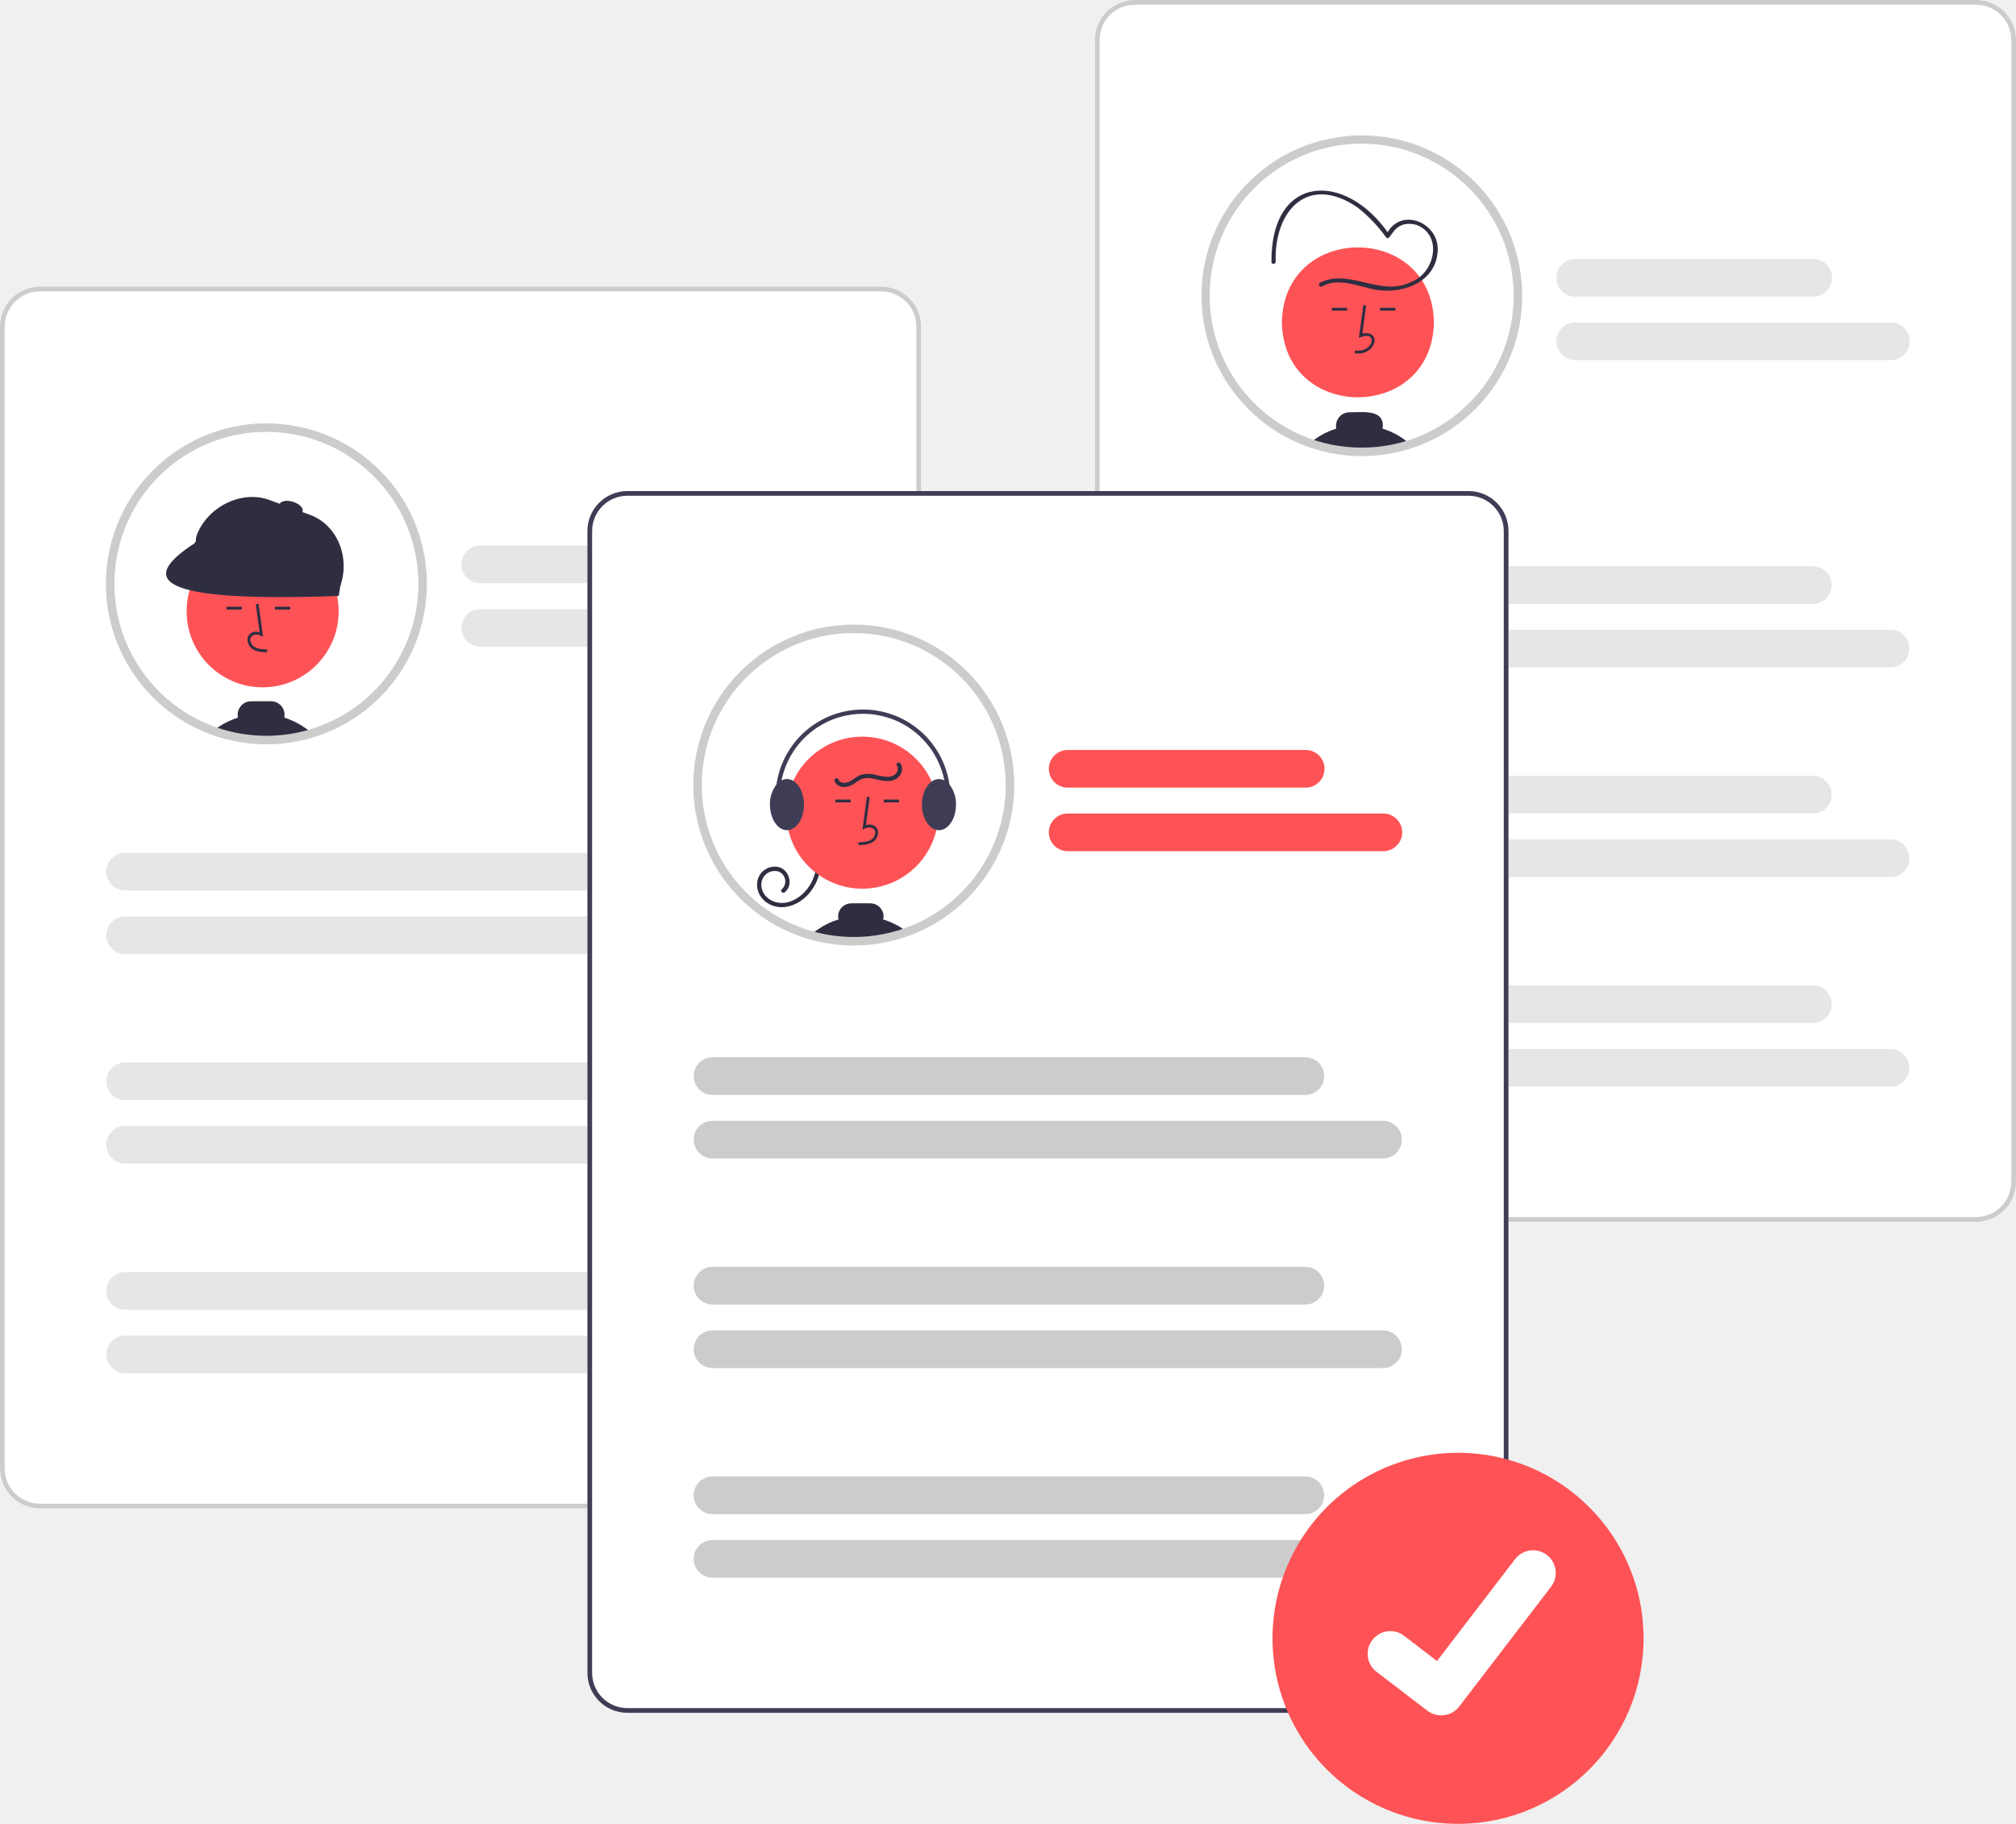
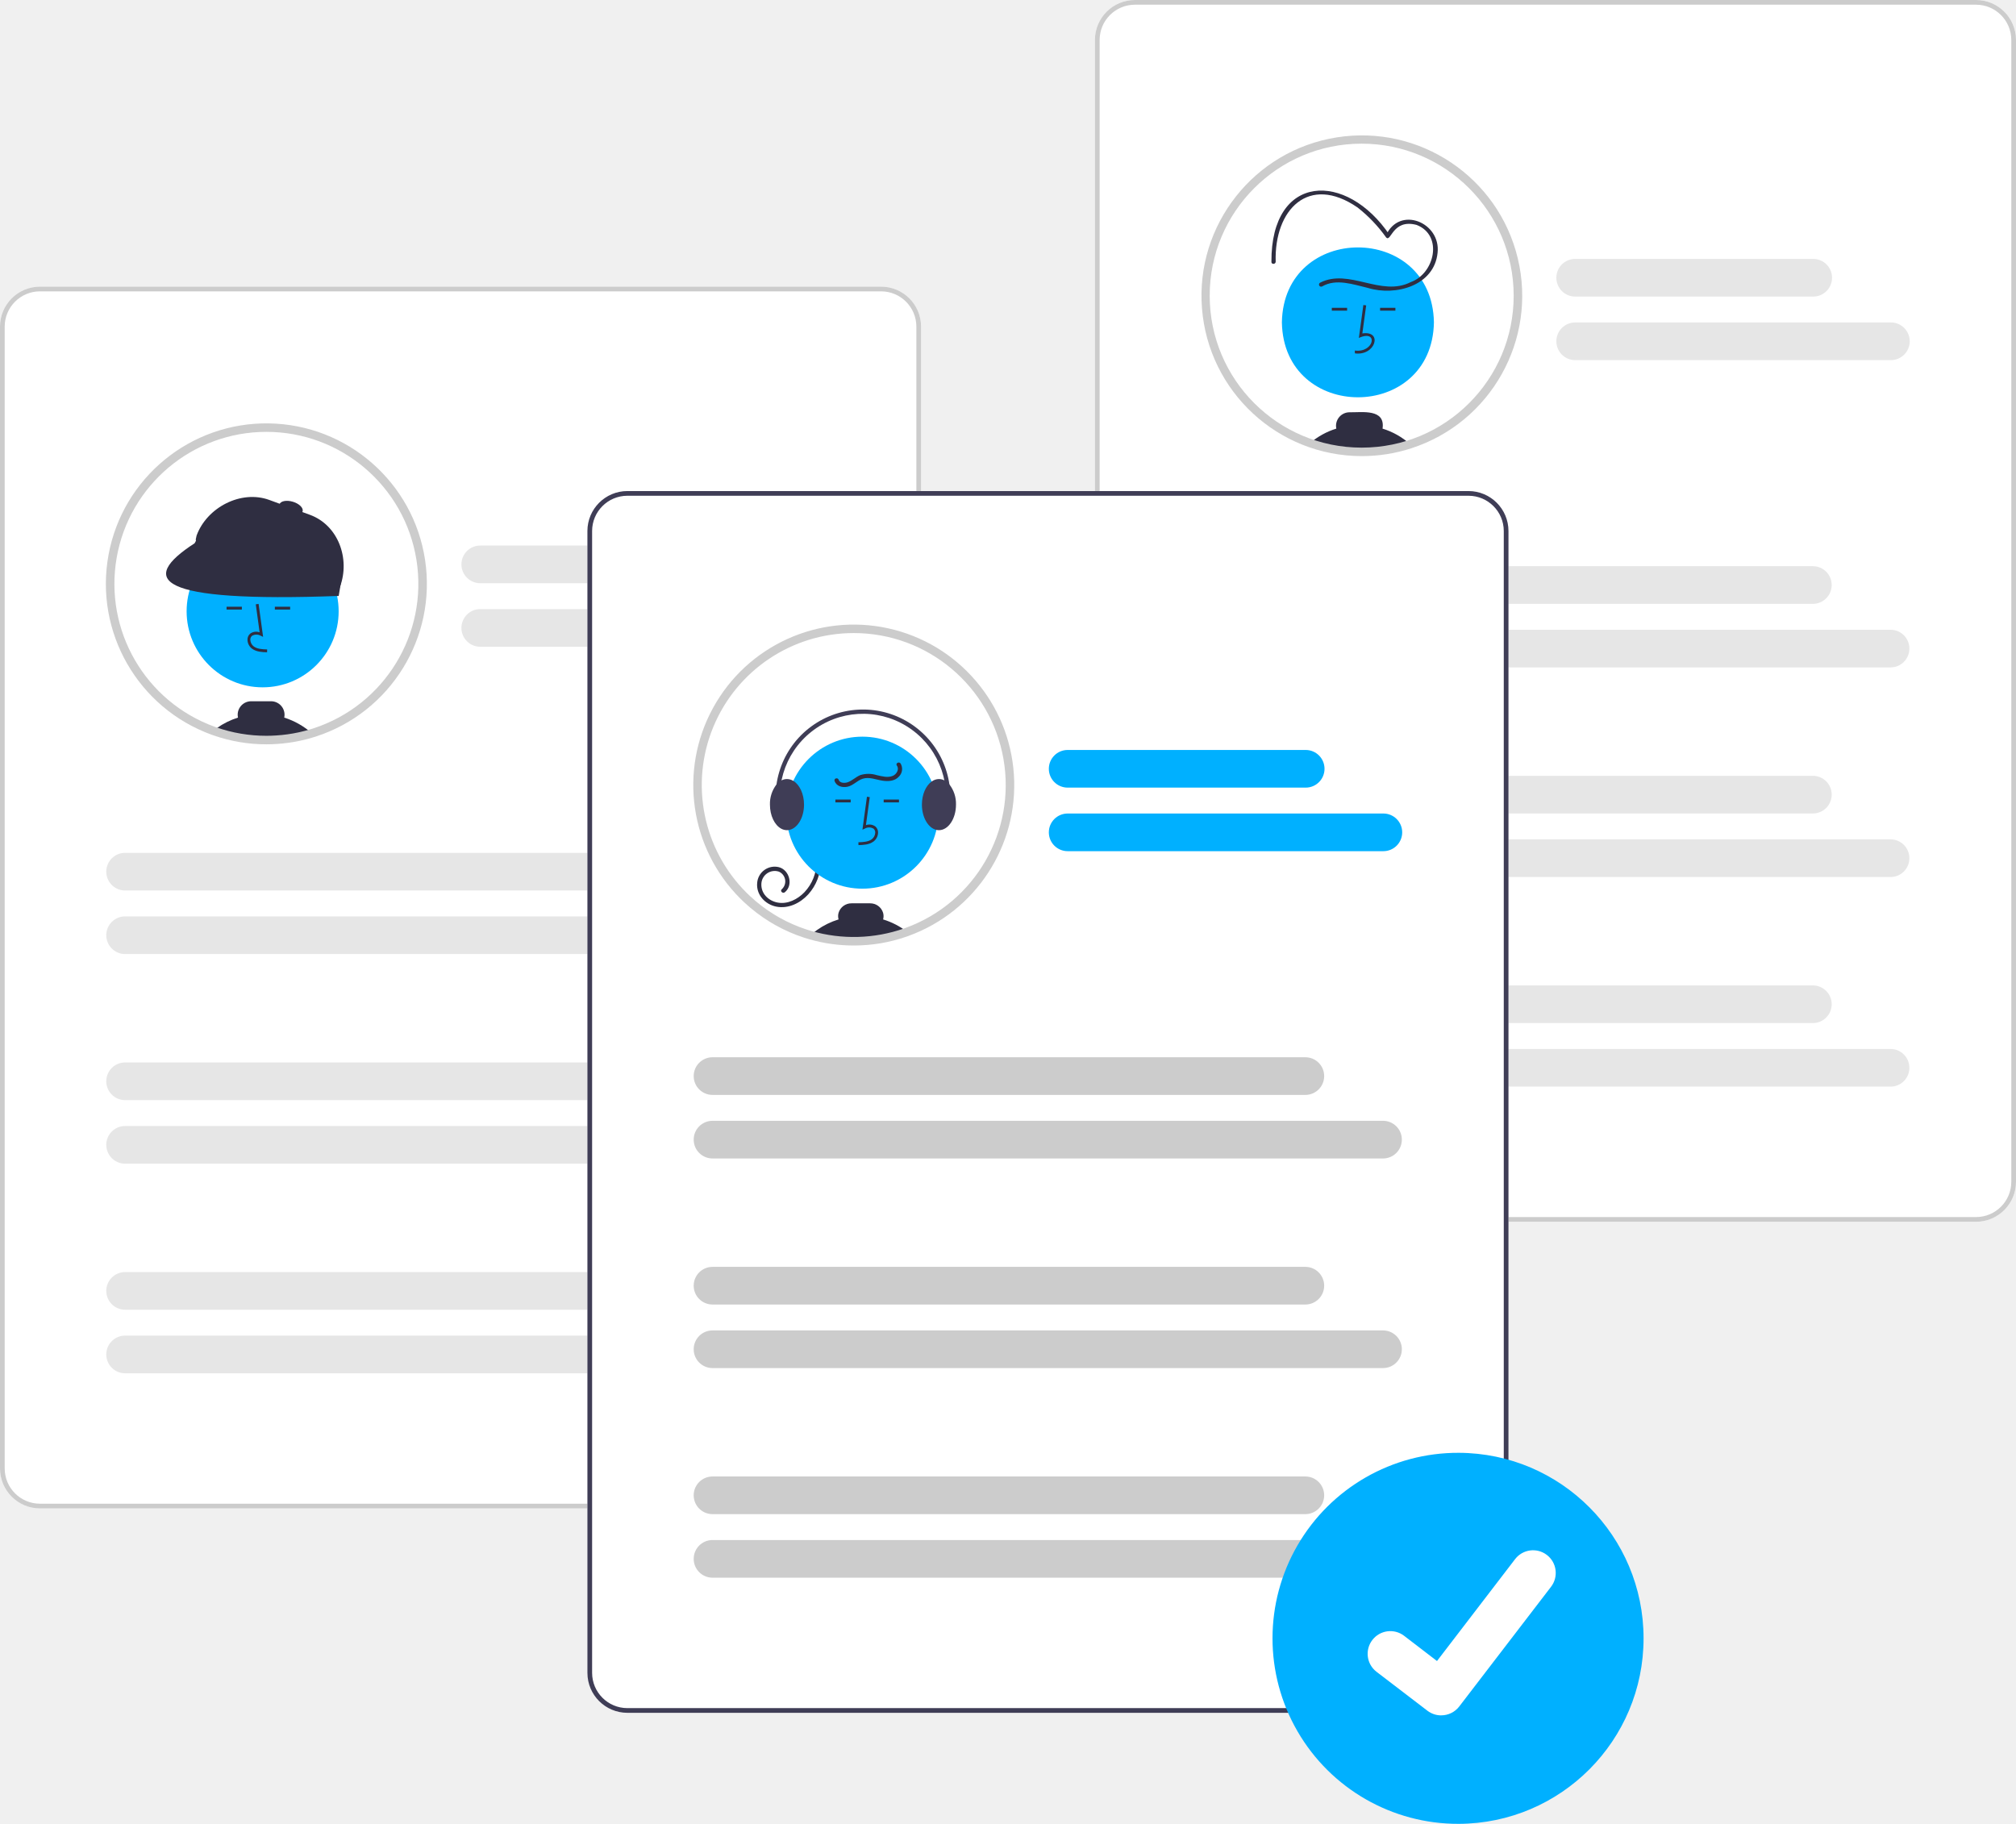
<svg xmlns="http://www.w3.org/2000/svg" data-name="Layer 1" width="697.963" height="631.463" viewBox="0 0 697.963 631.463">
  <path d="M556.072,656.52H264.848a13.845,13.845,0,0,1-13.829-13.829V247.342a13.845,13.845,0,0,1,13.829-13.829H556.072a13.845,13.845,0,0,1,13.829,13.829V642.691A13.845,13.845,0,0,1,556.072,656.52Z" transform="translate(-251.0186 -134.2684)" fill="#fff" />
  <path d="M397.332,336.403a54.107,54.107,0,0,1-37.341,51.444c-.325.103-.649.207-.979.305-1.406.433-2.832.802-4.283,1.116a53.172,53.172,0,0,1-7.971,1.106q-1.748.118-3.516.118a53.995,53.995,0,0,1-17.884-3.029c-.167-.059-.334-.118-.497-.177a54.095,54.095,0,1,1,72.47-50.884Z" transform="translate(-251.0186 -134.2684)" fill="#fff" />
-   <circle cx="90.928" cy="211.655" r="26.317" fill="#fe5356" />
+   <circle cx="90.928" cy="211.655" r="26.317" fill="#00b0ff" />
  <path d="M343.482,360.103l.027-.983c-1.83-.051-3.443-.166-4.655-1.051a3.023,3.023,0,0,1-1.171-2.227,1.728,1.728,0,0,1,.567-1.423,2.979,2.979,0,0,1,3.043-.027l.814.373L340.547,343.361l-.974.134,1.327,9.7a3.472,3.472,0,0,0-3.284.473,2.69,2.69,0,0,0-.915,2.209,3.999,3.999,0,0,0,1.574,2.986C339.832,360,341.856,360.057,343.482,360.103Z" transform="translate(-251.0186 -134.2684)" fill="#2f2e41" />
  <rect x="78.439" y="210.063" width="5.297" height="0.983" fill="#2f2e41" />
  <rect x="95.158" y="210.063" width="5.297" height="0.983" fill="#2f2e41" />
  <path d="M349.423,382.714a4.814,4.814,0,0,0,.108-.983,4.679,4.679,0,0,0-4.671-4.671h-6.884a4.676,4.676,0,0,0-4.671,4.671,4.543,4.543,0,0,0,.108.988,26.424,26.424,0,0,0-7.282,3.604c-.433.3-.861.624-1.269.964.162.059.329.118.497.177a53.995,53.995,0,0,0,17.884,3.029q1.77,0,3.516-.118a53.172,53.172,0,0,0,7.971-1.106c1.451-.315,2.877-.683,4.283-1.116A26.65,26.65,0,0,0,349.423,382.714Z" transform="translate(-251.0186 -134.2684)" fill="#2f2e41" />
  <path d="M348.538,389.751a3.618,3.618,0,0,0-1.78.625,53.172,53.172,0,0,0,7.971-1.106Z" transform="translate(-251.0186 -134.2684)" fill="#2f2e41" />
  <path d="M365.814,339.672,320.096,322.947a1.967,1.967,0,0,1-1.171-2.523l.155-.731c3.57-9.76,15.405-15.902,25.165-12.332l14.068,5.147c9.76,3.57,14.002,15.127,10.431,24.887l-.407,1.105A1.967,1.967,0,0,1,365.814,339.672Z" transform="translate(-251.0186 -134.2684)" fill="#2f2e41" />
  <path d="M368.276,340.6c-63.721,2.351-69.289-5.655-49.874-18.245l4.119-7.579L369.727,331.986Z" transform="translate(-251.0186 -134.2684)" fill="#2f2e41" />
  <ellipse cx="351.779" cy="310.104" rx="2.213" ry="4.18" transform="translate(-297.4833 423.4543) rotate(-73.26954)" fill="#2f2e41" />
  <path d="M343.242,391.968a55.43,55.43,0,0,1-18.372-3.112l-.513-.183a55.565,55.565,0,1,1,36.089.577c-.349.111-.678.216-1.013.315-1.397.43-2.878.816-4.392,1.144a54.763,54.763,0,0,1-8.193,1.137C345.664,391.927,344.448,391.968,343.242,391.968Zm0-108.179a52.622,52.622,0,0,0-17.88,102.11l.487.174a52.474,52.474,0,0,0,17.392,2.945c1.14,0,2.289-.039,3.416-.115a51.87,51.87,0,0,0,7.758-1.076c1.432-.31,2.832-.675,4.161-1.084.329-.098.641-.198.954-.297A52.622,52.622,0,0,0,343.242,283.789Z" transform="translate(-251.0186 -134.2684)" fill="#ccc" />
  <path d="M269.607,502.682" transform="translate(-251.0186 -134.2684)" fill="#f2f2f2" />
  <path d="M556.072,656.52H264.848a13.845,13.845,0,0,1-13.829-13.829V247.342a13.845,13.845,0,0,1,13.829-13.829H556.072a13.845,13.845,0,0,1,13.829,13.829V642.691A13.845,13.845,0,0,1,556.072,656.52ZM264.848,235.14a12.216,12.216,0,0,0-12.202,12.202V642.691a12.216,12.216,0,0,0,12.202,12.202H556.072a12.216,12.216,0,0,0,12.202-12.202V247.342a12.216,12.216,0,0,0-12.202-12.202Z" transform="translate(-251.0186 -134.2684)" fill="#ccc" />
  <path d="M499.695,336.193H417.288a6.519,6.519,0,0,1,0-13.039H499.695a6.519,6.519,0,1,1,0,13.039Z" transform="translate(-251.0186 -134.2684)" fill="#e6e6e6" />
  <path d="M526.587,358.195H417.288a6.519,6.519,0,0,1,0-13.039h109.299a6.519,6.519,0,0,1,0,13.039Z" transform="translate(-251.0186 -134.2684)" fill="#e6e6e6" />
  <path d="M499.575,442.585H294.333a6.519,6.519,0,1,1,0-13.039H499.575a6.519,6.519,0,0,1,0,13.039Z" transform="translate(-251.0186 -134.2684)" fill="#e6e6e6" />
  <path d="M526.467,464.587H294.333a6.519,6.519,0,1,1,0-13.039H526.467a6.519,6.519,0,1,1,0,13.039Z" transform="translate(-251.0186 -134.2684)" fill="#e6e6e6" />
  <path d="M499.575,515.158H294.333a6.519,6.519,0,1,1,0-13.039H499.575a6.519,6.519,0,0,1,0,13.039Z" transform="translate(-251.0186 -134.2684)" fill="#e6e6e6" />
  <path d="M526.467,537.16H294.333a6.519,6.519,0,1,1,0-13.039H526.467a6.519,6.519,0,1,1,0,13.039Z" transform="translate(-251.0186 -134.2684)" fill="#e6e6e6" />
  <path d="M499.575,587.731H294.333a6.519,6.519,0,1,1,0-13.039H499.575a6.519,6.519,0,0,1,0,13.039Z" transform="translate(-251.0186 -134.2684)" fill="#e6e6e6" />
  <path d="M526.467,609.733H294.333a6.519,6.519,0,1,1,0-13.039H526.467a6.519,6.519,0,1,1,0,13.039Z" transform="translate(-251.0186 -134.2684)" fill="#e6e6e6" />
  <path d="M935.152,557.276l-291.225 0a13.845,13.845,0,0,1-13.829-13.829l-0-395.35a13.845,13.845,0,0,1,13.829-13.829l291.225-0a13.845,13.845,0,0,1,13.829,13.829l0,395.35A13.845,13.845,0,0,1,935.152,557.276Z" transform="translate(-251.0186 -134.2684)" fill="#fff" />
  <path d="M935.152,557.276l-291.225 0a13.845,13.845,0,0,1-13.829-13.829l-0-395.35a13.845,13.845,0,0,1,13.829-13.829l291.225-0a13.845,13.845,0,0,1,13.829,13.829l0,395.35A13.845,13.845,0,0,1,935.152,557.276ZM643.927,135.896a12.216,12.216,0,0,0-12.202,12.202l0,395.349a12.216,12.216,0,0,0,12.202,12.202l291.225-0A12.216,12.216,0,0,0,947.354,543.447l-0-395.35A12.216,12.216,0,0,0,935.152,135.895Z" transform="translate(-251.0186 -134.2684)" fill="#ccc" />
  <path d="M776.548,236.62a54.09,54.09,0,1,1-54.09-54.09A54.107,54.107,0,0,1,776.548,236.62Z" transform="translate(-251.0186 -134.2684)" fill="#fff" />
-   <path d="M747.458,245.876c-.591,34.593-52.047,34.588-52.633-.001C695.415,211.282,746.872,211.288,747.458,245.876Z" transform="translate(-251.0186 -134.2684)" fill="#fe5356" />
+   <path d="M747.458,245.876c-.591,34.593-52.047,34.588-52.633-.001C695.415,211.282,746.872,211.288,747.458,245.876Z" transform="translate(-251.0186 -134.2684)" fill="#00b0ff" />
  <path d="M720.097,256.613l-.027-.983c6.778.905,8.238-7.496,1.402-4.355l1.56-11.403.974.133-1.327,9.7C729.876,248.633,727.214,257.596,720.097,256.613Z" transform="translate(-251.0186 -134.2684)" fill="#2f2e41" />
  <rect x="477.806" y="106.573" width="5.297" height="0.983" fill="#2f2e41" />
  <rect x="461.087" y="106.573" width="5.297" height="0.983" fill="#2f2e41" />
  <path d="M729.672,282.67c1.033-6.968-7.125-5.591-11.442-5.66a4.68,4.68,0,0,0-4.563,5.655,25.588,25.588,0,0,0-9.092,5.016,54.324,54.324,0,0,0,34.632.384A25.457,25.457,0,0,0,729.672,282.67Z" transform="translate(-251.0186 -134.2684)" fill="#2f2e41" />
  <path d="M708.769,233.429c4.877-2.819,10.792-.656,15.829.526,9.558,2.938,22.962-.741,24.124-12.127,1.21-10.589-13.276-16.491-17.906-5.952l1.348-.176c-15.016-22.315-41.135-21.469-40.963,9.211-.056.948,1.42.945,1.475-.001-.553-18.079,11.412-30.438,28.326-18.819a49.831,49.831,0,0,1,9.889,10.354c1.761,1.974,2.144-6.527,10.575-4.301,9.278,3.594,6.251,16.88-2.042,19.797-10.247,5.235-21.344-4.915-31.399.214a.738.738,0,0,0,.745,1.274Z" transform="translate(-251.0186 -134.2684)" fill="#2f2e41" />
  <path d="M722.459,292.185a55.518,55.518,0,1,1,17.204-2.718A55.431,55.431,0,0,1,722.459,292.185Zm-0-108.179A52.622,52.622,0,1,0,775.073,236.62,52.674,52.674,0,0,0,722.459,184.006Z" transform="translate(-251.0186 -134.2684)" fill="#ccc" />
  <path d="M878.774,236.949l-82.407 0a6.519,6.519,0,0,1,0-13.039l82.407-0a6.519,6.519,0,1,1,0,13.039Z" transform="translate(-251.0186 -134.2684)" fill="#e6e6e6" />
  <path d="M905.667,258.951l-109.299 0a6.519,6.519,0,1,1,0-13.039l109.299-0a6.519,6.519,0,0,1,0,13.039Z" transform="translate(-251.0186 -134.2684)" fill="#e6e6e6" />
  <path d="M878.655,343.34l-205.241 0a6.519,6.519,0,0,1,0-13.039l205.241-0a6.519,6.519,0,1,1,0,13.039Z" transform="translate(-251.0186 -134.2684)" fill="#e6e6e6" />
  <path d="M905.547,365.343l-232.134 0a6.519,6.519,0,1,1,0-13.039l232.134-0a6.519,6.519,0,0,1,0,13.039Z" transform="translate(-251.0186 -134.2684)" fill="#e6e6e6" />
  <path d="M878.655,415.913l-205.241 0a6.519,6.519,0,0,1,0-13.039l205.241-0a6.519,6.519,0,0,1,0,13.039Z" transform="translate(-251.0186 -134.2684)" fill="#e6e6e6" />
  <path d="M905.547,437.916l-232.134 0a6.519,6.519,0,1,1,0-13.039l232.134-0a6.519,6.519,0,0,1,0,13.039Z" transform="translate(-251.0186 -134.2684)" fill="#e6e6e6" />
  <path d="M878.655,488.486l-205.241 0a6.519,6.519,0,1,1,0-13.039l205.241-0a6.519,6.519,0,1,1,0,13.039Z" transform="translate(-251.0186 -134.2684)" fill="#e6e6e6" />
  <path d="M905.547,510.489l-232.134 0a6.519,6.519,0,1,1,0-13.039l232.134-0a6.519,6.519,0,0,1,0,13.039Z" transform="translate(-251.0186 -134.2684)" fill="#e6e6e6" />
  <path d="M759.441,727.293H468.217a13.845,13.845,0,0,1-13.829-13.829V318.114a13.845,13.845,0,0,1,13.829-13.829H759.441a13.845,13.845,0,0,1,13.829,13.829v395.349A13.845,13.845,0,0,1,759.441,727.293Z" transform="translate(-251.0186 -134.2684)" fill="#fff" />
  <path d="M492.506,406.064a53.926,53.926,0,0,0,15.902,38.31c.423.418.856.836,1.293,1.244a54.014,54.014,0,0,0,8.586,6.545c.59.364,1.18.713,1.785,1.052a53.784,53.784,0,0,0,9.775,4.293c.585.192,1.18.374,1.775.541a54.313,54.313,0,0,0,32.857-.924c.206-.074.413-.148.615-.221a54.094,54.094,0,1,0-72.588-50.839Z" transform="translate(-251.0186 -134.2684)" fill="#fff" />
  <path d="M535.173,432.575a16.761,16.761,0,0,1-4.329,11.347c-2.781,3.052-6.922,5.076-11.1,4.239-3.847-.771-6.974-4.134-6.584-8.202a6.076,6.076,0,0,1,7.507-5.456c3.655.948,5.111,6.216,2.066,8.688-.731.593-1.781-.444-1.043-1.043a3.684,3.684,0,0,0-1.039-6.107,4.63,4.63,0,0,0-6.03,4.094c-.241,3.429,2.386,6.012,5.608,6.62,3.485.658,6.941-1.126,9.302-3.588a15.221,15.221,0,0,0,4.167-10.593.738.738,0,0,1,1.475,0Z" transform="translate(-251.0186 -134.2684)" fill="#2f2e41" />
-   <circle cx="298.559" cy="281.368" r="26.317" fill="#fe5356" />
+   <circle cx="298.559" cy="281.368" r="26.317" fill="#00b0ff" />
  <path d="M548.231,426.866l-.027-.983c1.83-.051,3.443-.166,4.655-1.051a3.023,3.023,0,0,0,1.171-2.227,1.728,1.728,0,0,0-.567-1.423,2.979,2.979,0,0,0-3.043-.027l-.814.373,1.56-11.403.974.134-1.327,9.7a3.472,3.472,0,0,1,3.284.473,2.69,2.69,0,0,1,.915,2.209,3.999,3.999,0,0,1-1.574,2.986C551.881,426.763,549.857,426.82,548.231,426.866Z" transform="translate(-251.0186 -134.2684)" fill="#2f2e41" />
  <rect x="305.94" y="276.826" width="5.297" height="0.983" fill="#2f2e41" />
  <rect x="289.222" y="276.826" width="5.297" height="0.983" fill="#2f2e41" />
  <path d="M531.622,458.049a54.313,54.313,0,0,0,32.857-.924c.206-.074.413-.148.615-.221a26.195,26.195,0,0,0-8.335-4.308,4.193,4.193,0,0,0-.01-2.311,4.651,4.651,0,0,0-4.499-3.265H545.838a4.635,4.635,0,0,0-4.489,3.26,4.211,4.211,0,0,0-.01,2.316,26.222,26.222,0,0,0-7.435,3.644q-.686.479-1.328,1.003C532.252,457.503,531.932,457.774,531.622,458.049Z" transform="translate(-251.0186 -134.2684)" fill="#2f2e41" />
  <path d="M570.193,412.845c0,4.435,2.183,8.113,5.02,8.753a4.058,4.058,0,0,0,.88.098c3.25,0,5.901-3.968,5.901-8.851a10.869,10.869,0,0,0-2.272-6.973,5.694,5.694,0,0,0-1.736-1.411,4.114,4.114,0,0,0-1.893-.467,4.314,4.314,0,0,0-2.513.846C571.58,406.256,570.193,409.309,570.193,412.845Z" transform="translate(-251.0186 -134.2684)" fill="#3f3d56" />
  <path d="M517.579,412.845c0,3.816,1.613,7.071,3.875,8.315a4.2,4.2,0,0,0,2.026.536,3.801,3.801,0,0,0,.472-.029c3.029-.359,5.429-4.175,5.429-8.822,0-3.722-1.539-6.914-3.713-8.217a4.217,4.217,0,0,0-2.188-.634,4.114,4.114,0,0,0-1.893.467,5.726,5.726,0,0,0-1.741,1.416A10.89,10.89,0,0,0,517.579,412.845Z" transform="translate(-251.0186 -134.2684)" fill="#3f3d56" />
  <path d="M521.821,420.311a.738.738,0,0,0,.699-.974,28.765,28.765,0,1,1,55.411-3.233.738.738,0,0,0,1.443.304,30.241,30.241,0,1,0-58.252,3.4A.738.738,0,0,0,521.821,420.311Z" transform="translate(-251.0186 -134.2684)" fill="#3f3d56" />
  <path d="M562.797,398.586a3.688,3.688,0,0,1-.57,4.566c-1.429,1.596-3.707,1.697-5.685,1.4-2.22-.332-4.574-1.372-6.822-.672-1.915.597-3.282,2.335-5.272,2.771-1.765.387-3.875-.125-4.494-2.006-.297-.904,1.127-1.291,1.422-.392.4,1.217,2.128,1.193,3.118.856,1.587-.54,2.81-1.854,4.369-2.482a9.56,9.56,0,0,1,5.706.016c1.764.397,3.795.986,5.553.244,1.301-.549,2.336-2.279,1.4-3.556-.562-.767.718-1.503,1.274-.745Z" transform="translate(-251.0186 -134.2684)" fill="#2f2e41" />
  <path d="M546.595,461.629a55.462,55.462,0,0,1-15.382-2.163c-.588-.165-1.205-.353-1.825-.556a55.416,55.416,0,0,1-10.04-4.409c-.599-.336-1.2-.69-1.835-1.082a55.612,55.612,0,0,1-8.819-6.723c-.447-.417-.89-.845-1.322-1.272a55.56,55.56,0,1,1,58.227,12.866c-.203.074-.413.149-.623.224A55.436,55.436,0,0,1,546.595,461.629Zm0-108.179a52.617,52.617,0,0,0-37.146,89.88c.408.403.831.811,1.258,1.21a52.668,52.668,0,0,0,8.352,6.367c.602.371,1.169.705,1.734,1.022a52.446,52.446,0,0,0,9.509,4.176c.584.191,1.161.367,1.718.524a52.837,52.837,0,0,0,31.971-.896l.596-.215a52.621,52.621,0,0,0-17.992-102.068Z" transform="translate(-251.0186 -134.2684)" fill="#ccc" />
  <path d="M759.441,727.293H468.217a13.845,13.845,0,0,1-13.829-13.829V318.114a13.845,13.845,0,0,1,13.829-13.829H759.441a13.845,13.845,0,0,1,13.829,13.829v395.349A13.845,13.845,0,0,1,759.441,727.293ZM468.217,305.912a12.216,12.216,0,0,0-12.202,12.202v395.349a12.216,12.216,0,0,0,12.202,12.202H759.441a12.216,12.216,0,0,0,12.202-12.202V318.114A12.216,12.216,0,0,0,759.441,305.912Z" transform="translate(-251.0186 -134.2684)" fill="#3f3d56" />
-   <path d="M703.064,406.965H620.657a6.519,6.519,0,1,1,0-13.039h82.407a6.519,6.519,0,1,1,0,13.039Z" transform="translate(-251.0186 -134.2684)" fill="#fe5356" />
-   <path d="M729.956,428.968H620.657a6.519,6.519,0,1,1,0-13.039h109.299a6.519,6.519,0,0,1,0,13.039Z" transform="translate(-251.0186 -134.2684)" fill="#fe5356" />
+   <path d="M703.064,406.965H620.657a6.519,6.519,0,1,1,0-13.039h82.407a6.519,6.519,0,1,1,0,13.039Z" transform="translate(-251.0186 -134.2684)" fill="#00b0ff" />
+   <path d="M729.956,428.968H620.657a6.519,6.519,0,1,1,0-13.039h109.299a6.519,6.519,0,0,1,0,13.039Z" transform="translate(-251.0186 -134.2684)" fill="#00b0ff" />
  <path d="M702.944,513.357H497.702a6.519,6.519,0,0,1,0-13.039H702.944a6.519,6.519,0,0,1,0,13.039Z" transform="translate(-251.0186 -134.2684)" fill="#ccc" />
  <path d="M729.836,535.36H497.702a6.519,6.519,0,0,1,0-13.039H729.836a6.519,6.519,0,0,1,0,13.039Z" transform="translate(-251.0186 -134.2684)" fill="#ccc" />
  <path d="M702.944,585.93H497.702a6.519,6.519,0,0,1,0-13.039H702.944a6.519,6.519,0,0,1,0,13.039Z" transform="translate(-251.0186 -134.2684)" fill="#ccc" />
  <path d="M729.836,607.933H497.702a6.519,6.519,0,0,1,0-13.039H729.836a6.519,6.519,0,0,1,0,13.039Z" transform="translate(-251.0186 -134.2684)" fill="#ccc" />
  <path d="M702.944,658.503H497.702a6.519,6.519,0,0,1,0-13.039H702.944a6.519,6.519,0,0,1,0,13.039Z" transform="translate(-251.0186 -134.2684)" fill="#ccc" />
  <path d="M729.836,680.506H497.702a6.519,6.519,0,0,1,0-13.039H729.836a6.519,6.519,0,1,1,0,13.039Z" transform="translate(-251.0186 -134.2684)" fill="#ccc" />
-   <path d="M756.062,637.268a64.232,64.232,0,1,0-0,128.463h0a64.232,64.232,0,0,0,0-128.463Z" transform="translate(-251.0186 -134.2684)" fill="#fe5356" />
-   <path id="ba2462e0-2d61-4715-874d-575d790dfdd0-175" data-name="f276b720-7c73-4755-84a7-b208d54eb1fc" d="M749.968,728.176a7.796,7.796,0,0,1-4.69-1.559l-.084-.063-17.664-13.512a7.85,7.85,0,0,1,9.552-12.459l11.441,8.774,27.036-35.271A7.846,7.846,0,0,1,786.56,672.632l0.0 0.0.002.002-.168.233.172-.233a7.856,7.856,0,0,1,1.451,11.003L756.218,725.105a7.851,7.851,0,0,1-6.244,3.061Z" transform="translate(-251.0186 -134.2684)" fill="#fff" />
+   <path d="M756.062,637.268a64.232,64.232,0,1,0-0,128.463h0a64.232,64.232,0,0,0,0-128.463Z" transform="translate(-251.0186 -134.2684)" fill="#00b0ff" />
+   <path id="ba2462e0-2d61-4715-874d-575d790dfdd0-236" data-name="f276b720-7c73-4755-84a7-b208d54eb1fc" d="M749.968,728.176a7.796,7.796,0,0,1-4.69-1.559l-.084-.063-17.664-13.512a7.85,7.85,0,0,1,9.552-12.459l11.441,8.774,27.036-35.271A7.846,7.846,0,0,1,786.56,672.632l0.0 0.0.002.002-.168.233.172-.233a7.856,7.856,0,0,1,1.451,11.003L756.218,725.105a7.851,7.851,0,0,1-6.244,3.061Z" transform="translate(-251.0186 -134.2684)" fill="#fff" />
</svg>
